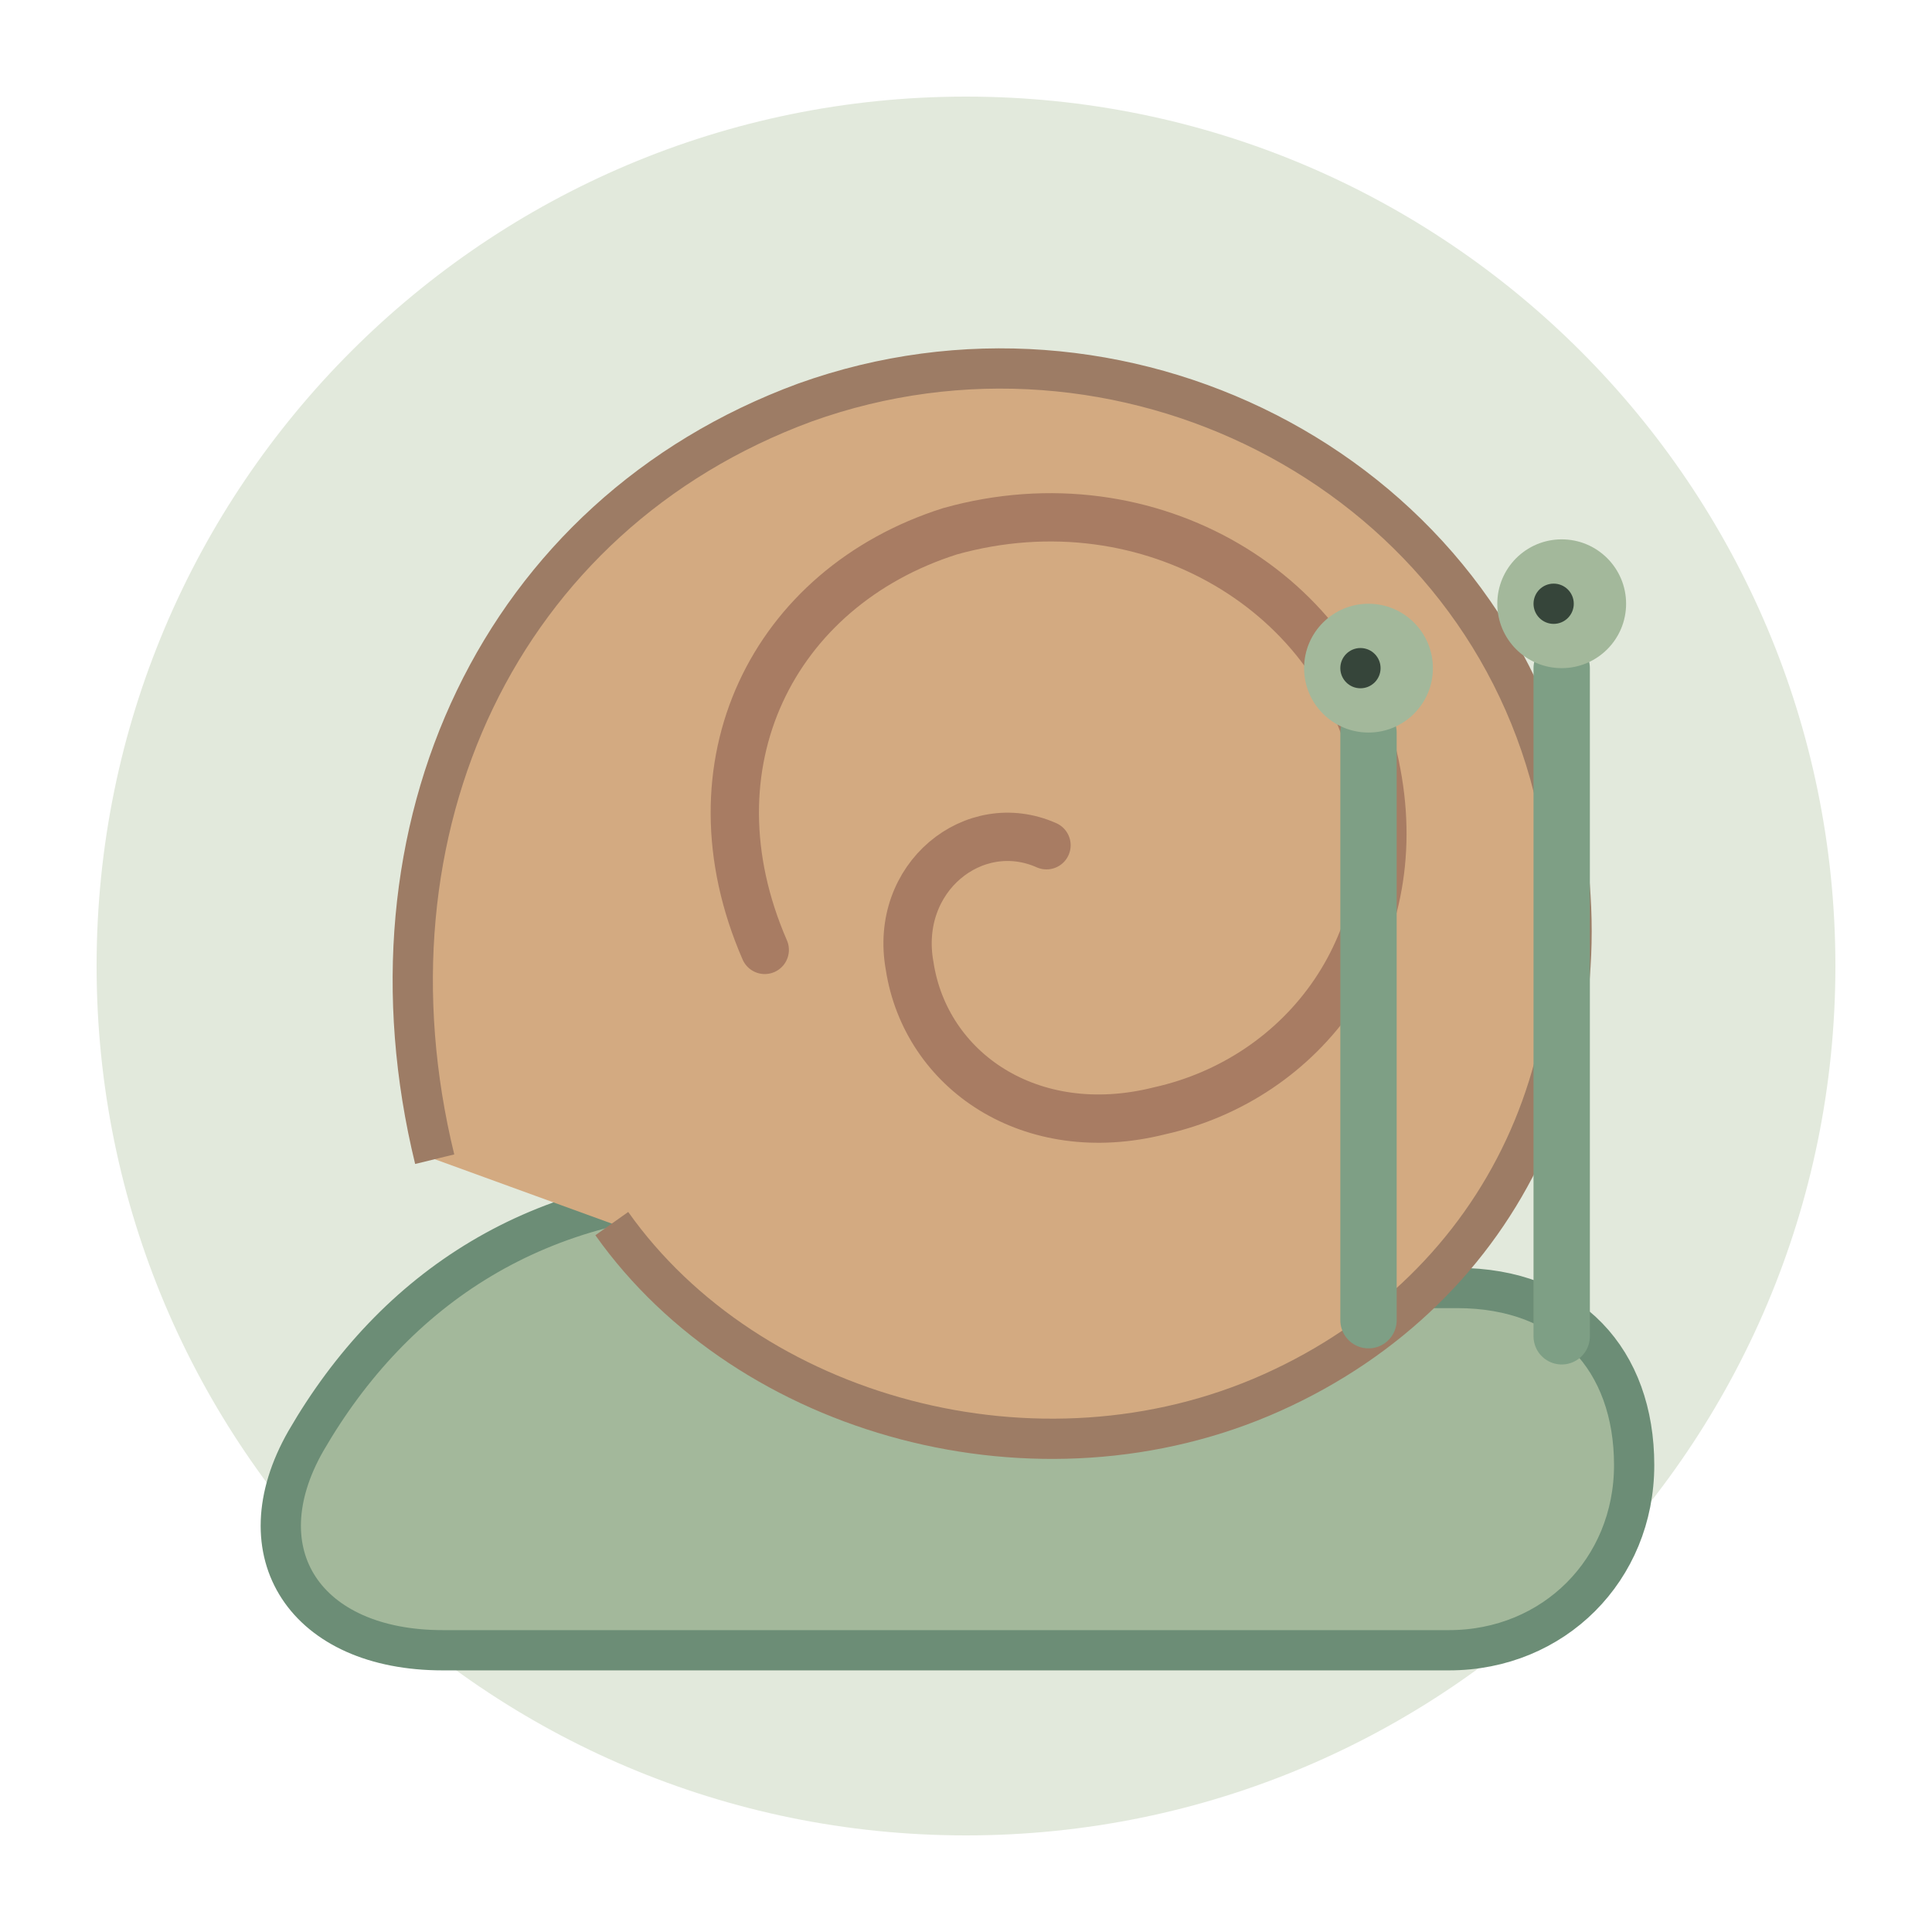
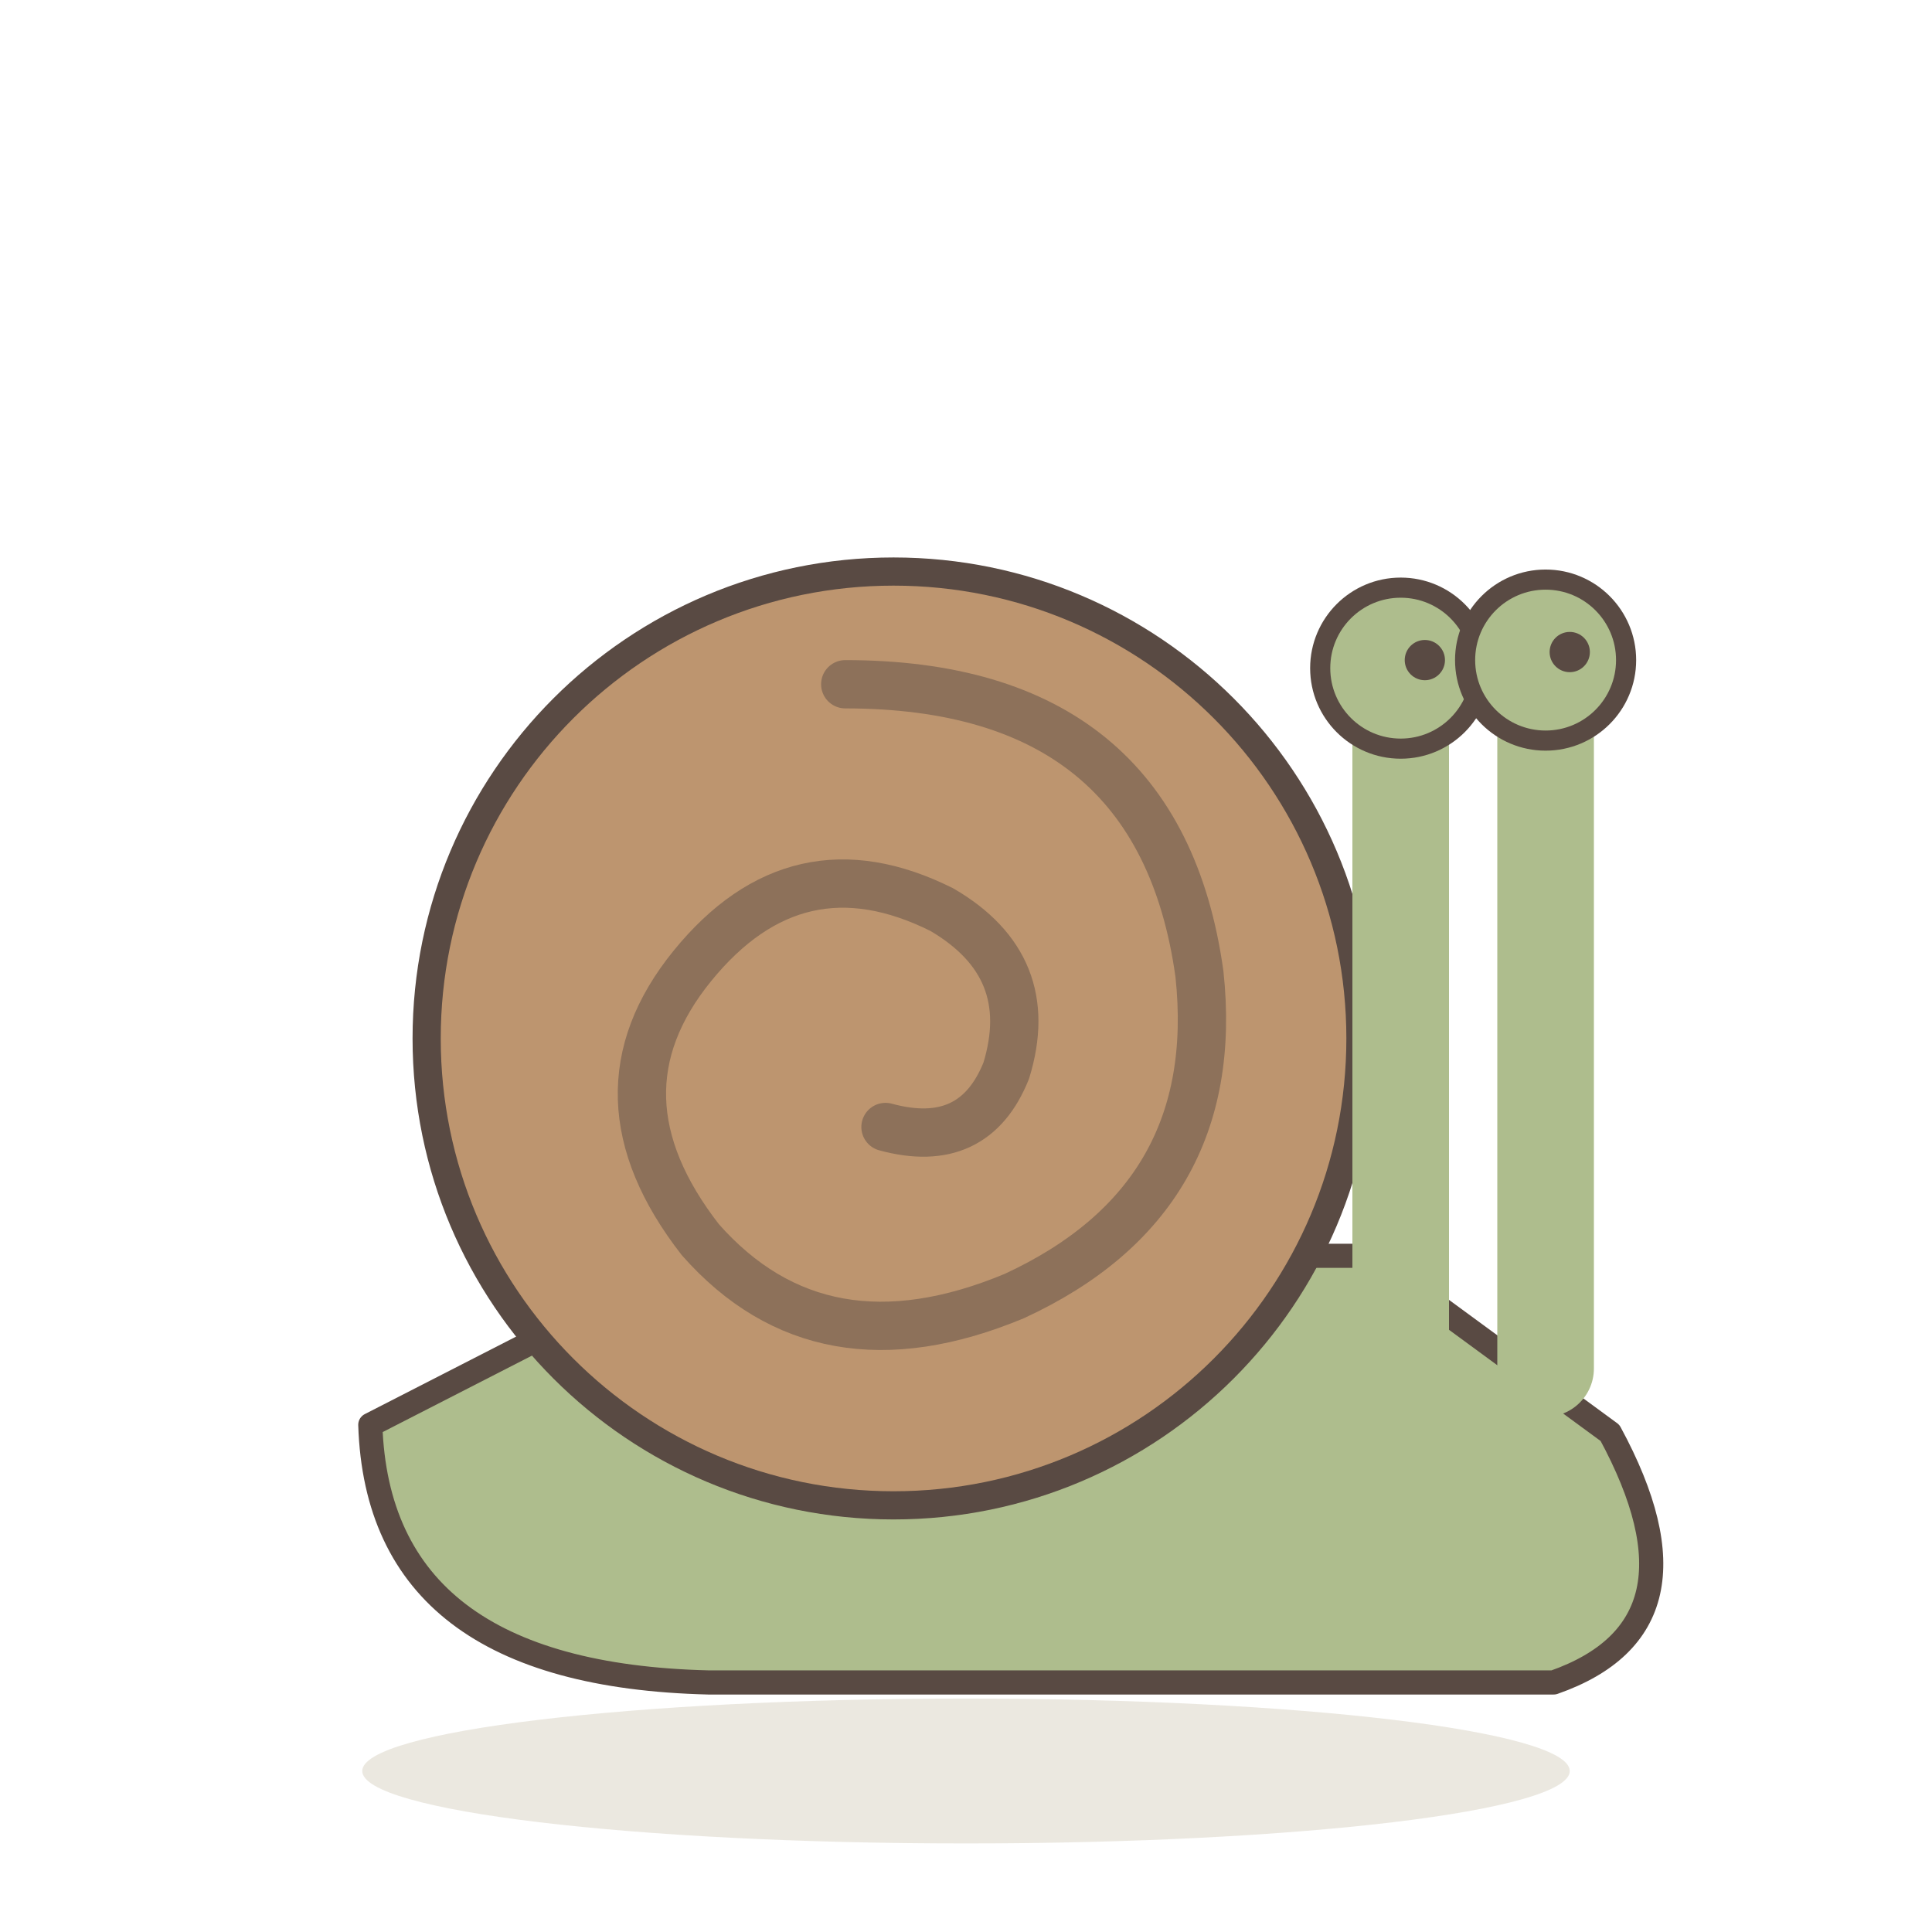
- <svg xmlns="http://www.w3.org/2000/svg" viewBox="0 0 240 240">
-   <circle cx="120" cy="120" r="108" fill="#e2e9dc" />
-   <path d="M38 179c11-19 29-31 54-31 14 0 26 4 40 12h49c14 0 22 9 22 22s-10 23-23 23H55c-17 0-25-12-17-26z" fill="#a3b89b" stroke="#6c8d76" stroke-width="5" />
-   <path d="M54 144c-10-41 8-80 46-94 39-14 83 8 93 48 8 32-6 62-35 75-29 13-65 3-82-21" fill="#d3aa81" stroke="#9d7c65" stroke-width="5" />
-   <path d="M95 118c-10-23 1-45 23-52 25-7 49 8 53 30 4 21-9 38-27 42-16 4-29-5-31-18-2-11 8-19 17-15" fill="none" stroke="#a87c63" stroke-width="6" stroke-linecap="round" />
-   <path d="M170 164V91m24 75V83" stroke="#7e9f85" stroke-width="7" stroke-linecap="round" />
-   <circle cx="170" cy="83" r="8" fill="#a3b89b" />
-   <circle cx="194" cy="75" r="8" fill="#a3b89b" />
-   <circle cx="169" cy="83" r="2.5" fill="#36453a" />
-   <circle cx="193" cy="75" r="2.5" fill="#36453a" />
+ <svg xmlns="http://www.w3.org/2000/svg" viewBox="0 0 240 240" role="img" aria-label="观赏螺">
+   <g stroke-linecap="round" stroke-linejoin="round">
+     <ellipse cx="120" cy="220" rx="75" ry="9" fill="#d9d3c4" opacity=".52" />
+     <path d="M46 177q1 31 42 32h105q20-7 7-31l-30-22H87z" fill="#aebd8d" stroke="#594a43" stroke-width="3" />
+     <circle cx="111" cy="129" r="58" fill="#bd956f" stroke="#594a43" stroke-width="3.5" />
+     <path d="M105 85q39 0 44 36 3 28-23 40-24 10-39-7-14-18-1-34 13-16 31-7 12 7 8 20-4 10-15 7" fill="none" stroke="#8d715a" stroke-width="6" />
+     <path d="M174 169V88m18 82V86" stroke="#aebd8d" stroke-width="12" />
+     <circle cx="174" cy="83" r="10" fill="#aebd8d" stroke="#594a43" stroke-width="2.5" />
+     <circle cx="192" cy="82" r="10" fill="#aebd8d" stroke="#594a43" stroke-width="2.5" />
+     <circle cx="177" cy="82" r="2.5" fill="#594a43" />
+     <circle cx="195" cy="81" r="2.5" fill="#594a43" />
+   </g>
</svg>
